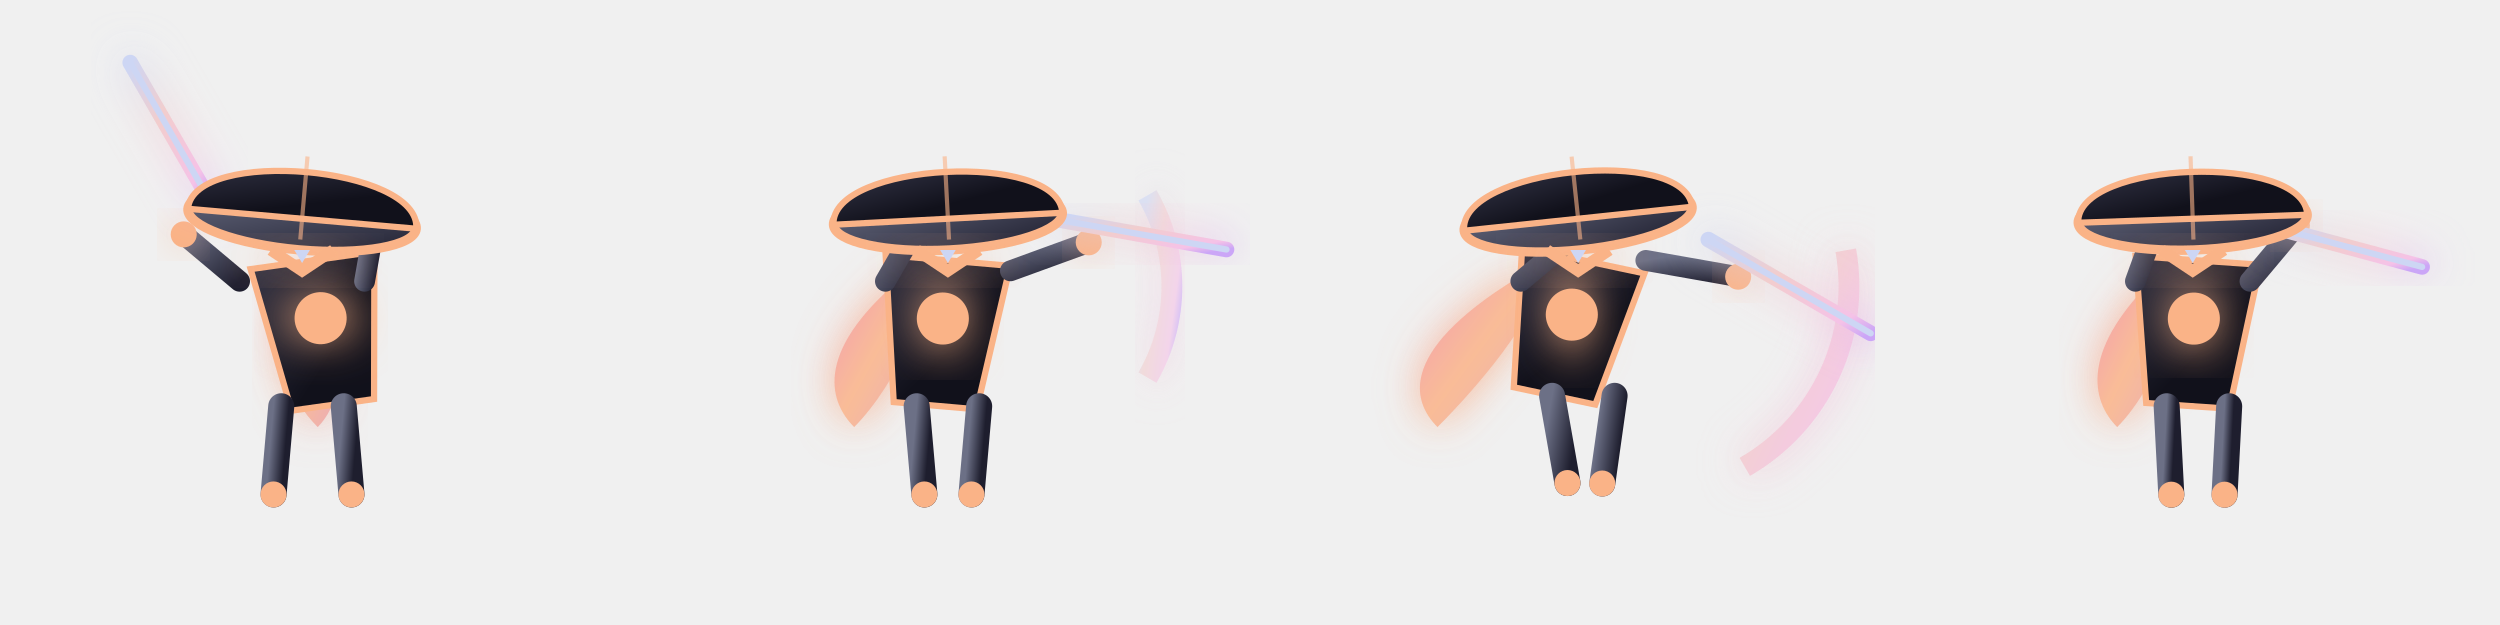
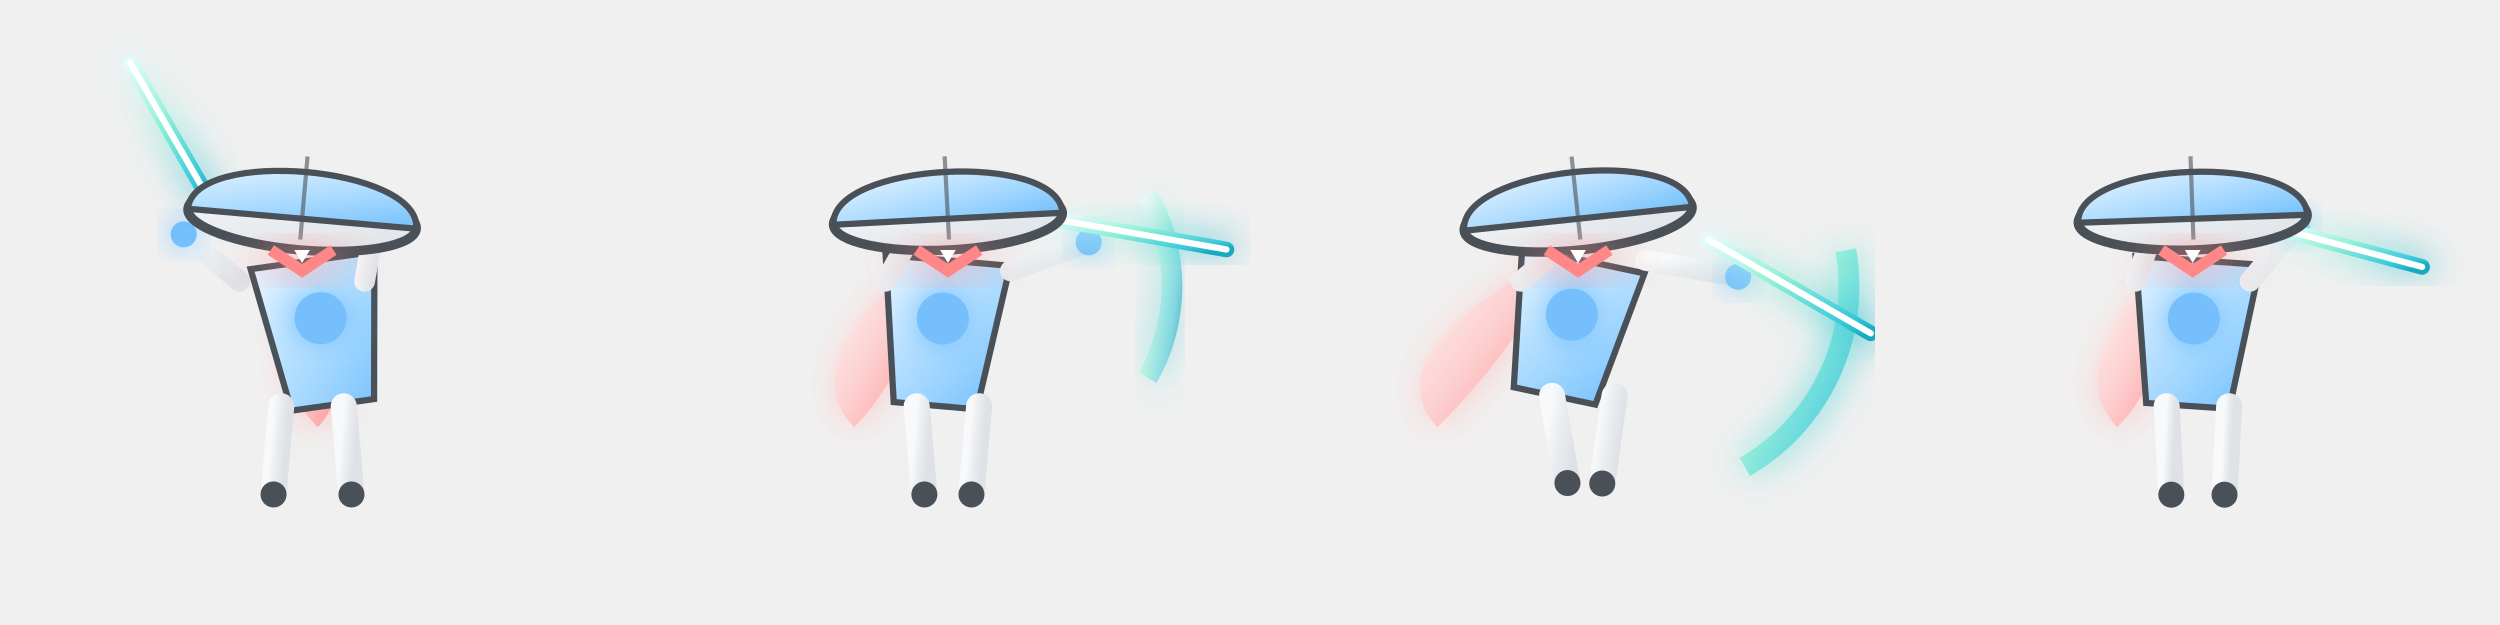
<svg xmlns="http://www.w3.org/2000/svg" viewBox="0 0 480 120" width="480" height="120">
  <defs>
    <filter id="goldGlow" x="-50%" y="-50%" width="200%" height="200%">
-       <feGaussianBlur stdDeviation="4.5" result="blur" />
+       <feGaussianBlur stdDeviation="3" result="blur" />
      <feMerge>
        <feMergeNode in="blur" />
        <feMergeNode in="SourceGraphic" />
      </feMerge>
    </filter>
    <filter id="heavyGoldGlow" x="-80%" y="-80%" width="260%" height="260%">
-       <feGaussianBlur stdDeviation="7" result="blur1" />
-       <feGaussianBlur stdDeviation="2.5" result="blur2" />
+       <feGaussianBlur stdDeviation="5" result="blur1" />
+       <feGaussianBlur stdDeviation="1.5" result="blur2" />
      <feMerge>
        <feMergeNode in="blur1" />
        <feMergeNode in="blur2" />
        <feMergeNode in="SourceGraphic" />
      </feMerge>
    </filter>
    <filter id="sakuraGlow" x="-50%" y="-50%" width="200%" height="200%">
-       <feGaussianBlur stdDeviation="4" result="blur" />
+       <feGaussianBlur stdDeviation="3.5" result="blur" />
      <feMerge>
        <feMergeNode in="blur" />
        <feMergeNode in="SourceGraphic" />
      </feMerge>
    </filter>
    <filter id="inkMisty" x="-30%" y="-30%" width="160%" height="160%">
-       <feGaussianBlur stdDeviation="1.8" />
+       <feGaussianBlur stdDeviation="1.5" />
    </filter>
    <filter id="redGlow" x="-40%" y="-40%" width="180%" height="180%">
-       <feGaussianBlur stdDeviation="3.5" result="blur" />
+       <feGaussianBlur stdDeviation="3" result="blur" />
      <feMerge>
        <feMergeNode in="blur" />
        <feMergeNode in="SourceGraphic" />
      </feMerge>
    </filter>
    <linearGradient id="inkWashGrad" x1="0%" y1="0%" x2="100%" y2="100%">
-       <stop offset="0%" stop-color="#313244" />
-       <stop offset="60%" stop-color="#11111b" />
-       <stop offset="100%" stop-color="#11111b" />
+       <stop offset="0%" stop-color="#e7f5ff" />
+       <stop offset="60%" stop-color="#a5d8ff" />
+       <stop offset="100%" stop-color="#74c0fc" />
    </linearGradient>
    <linearGradient id="inkWashLight" x1="0%" y1="0%" x2="100%" y2="100%">
-       <stop offset="0%" stop-color="#6c7086" />
-       <stop offset="50%" stop-color="#45475a" />
-       <stop offset="100%" stop-color="#1e1e2e" />
+       <stop offset="0%" stop-color="#f8f9fa" />
+       <stop offset="50%" stop-color="#e9ecef" />
+       <stop offset="100%" stop-color="#dee2e6" />
    </linearGradient>
    <linearGradient id="spiritGold" x1="0%" y1="0%" x2="100%" y2="0%">
-       <stop offset="0%" stop-color="#cdd6f4" />
-       <stop offset="35%" stop-color="#f9e2af" />
-       <stop offset="75%" stop-color="#fab387" />
-       <stop offset="100%" stop-color="#fab387" />
+       <stop offset="0%" stop-color="#fff9db" />
+       <stop offset="35%" stop-color="#ffe066" />
+       <stop offset="75%" stop-color="#ffd43b" />
+       <stop offset="100%" stop-color="#fab005" />
    </linearGradient>
    <linearGradient id="sacredMaple" x1="0%" y1="0%" x2="100%" y2="100%">
-       <stop offset="0%" stop-color="#f38ba8" />
-       <stop offset="50%" stop-color="#fab387" />
-       <stop offset="100%" stop-color="#eba0ac" />
+       <stop offset="0%" stop-color="#fff5f5" />
+       <stop offset="50%" stop-color="#ffc9c9" />
+       <stop offset="100%" stop-color="#ff8787" />
    </linearGradient>
    <linearGradient id="sakuraBlade" x1="0%" y1="0%" x2="100%" y2="100%">
-       <stop offset="0%" stop-color="#cdd6f4" />
-       <stop offset="40%" stop-color="#f2cdcd" />
-       <stop offset="85%" stop-color="#f5c2e7" />
-       <stop offset="100%" stop-color="#cba6f7" />
+       <stop offset="0%" stop-color="#e3fafc" />
+       <stop offset="40%" stop-color="#96f2d7" />
+       <stop offset="85%" stop-color="#3bc9db" />
+       <stop offset="100%" stop-color="#15aabf" />
    </linearGradient>
    <linearGradient id="crimsonGaze" x1="0%" y1="0%" x2="100%" y2="100%">
-       <stop offset="0%" stop-color="#f38ba8" />
-       <stop offset="60%" stop-color="#eba0ac" />
-       <stop offset="100%" stop-color="#1e1e2e" />
+       <stop offset="0%" stop-color="#ff8787" />
+       <stop offset="60%" stop-color="#ff6b6b" />
+       <stop offset="100%" stop-color="#495057" />
    </linearGradient>
  </defs>
  <g transform="translate(0, 0)">
    <clipPath id="frame0">
      <rect x="0" y="0" width="120" height="120" />
    </clipPath>
    <g clip-path="url(#frame0)">
      <path d="M 57.8 52 C 50 67 56 77 61 82 C 69 74 63.8 56 57.8 52" fill="url(#sacredMaple)" opacity="0.85" filter="url(#sakuraGlow)" />
      <g transform="rotate(-8 60 50)">
-         <path d="M 48 50 L 72 50 L 68 78 L 52 78 Z" fill="url(#inkWashGrad)" stroke="#fab387" stroke-width="1.2" />
-         <circle cx="60" cy="61.2" r="5" fill="#fab387" filter="url(#goldGlow)" />
+         <path d="M 48 50 L 72 50 L 68 78 L 52 78 Z" fill="url(#inkWashGrad)" stroke="#495057" stroke-width="1.2" />
+         <circle cx="60" cy="61.2" r="5" fill="#74c0fc" filter="url(#goldGlow)" />
      </g>
      <line x1="54" y1="78" x2="52.518" y2="94.935" stroke="url(#inkWashLight)" stroke-width="5" stroke-linecap="round" />
      <line x1="66" y1="78" x2="67.482" y2="94.935" stroke="url(#inkWashLight)" stroke-width="5" stroke-linecap="round" />
-       <circle cx="52.518" cy="94.935" r="2.5" fill="#fab387" />
-       <circle cx="67.482" cy="94.935" r="2.5" fill="#fab387" />
+       <circle cx="52.518" cy="94.935" r="2.5" fill="#495057" />
+       <circle cx="67.482" cy="94.935" r="2.5" fill="#495057" />
      <line x1="46" y1="54" x2="35.275" y2="45.001" stroke="url(#inkWashLight)" stroke-width="4" stroke-linecap="round" />
-       <circle cx="35.275" cy="45.001" r="2.5" fill="#fab387" filter="url(#goldGlow)" />
+       <circle cx="35.275" cy="45.001" r="2.5" fill="#74c0fc" filter="url(#goldGlow)" />
      <line x1="70" y1="54" x2="72.084" y2="42.182" stroke="url(#inkWashLight)" stroke-width="4" stroke-linecap="round" />
-       <circle cx="72.084" cy="42.182" r="2.5" fill="#fab387" filter="url(#goldGlow)" />
+       <circle cx="72.084" cy="42.182" r="2.5" fill="#74c0fc" filter="url(#goldGlow)" />
      <line x1="40" y1="38" x2="25" y2="12.019" stroke="url(#sakuraBlade)" stroke-width="3" stroke-linecap="round" filter="url(#sakuraGlow)" />
-       <line x1="40" y1="38" x2="25" y2="12.019" stroke="#cdd6f4" stroke-width="1.2" stroke-linecap="round" />
+       <line x1="40" y1="38" x2="25" y2="12.019" stroke="#ffffff" stroke-width="1.2" stroke-linecap="round" />
      <g transform="rotate(5 58 42)">
-         <ellipse cx="58" cy="42" rx="22" ry="6" fill="url(#inkWashLight)" stroke="#fab387" stroke-width="1.8" />
-         <path d="M 36 42 C 36 30 80 30 80 42 Z" fill="url(#inkWashGrad)" stroke="#fab387" stroke-width="1.2" />
-         <line x1="58" y1="30" x2="58" y2="46" stroke="#fab387" stroke-width="0.8" opacity="0.6" />
+         <ellipse cx="58" cy="42" rx="22" ry="6" fill="url(#inkWashLight)" stroke="#495057" stroke-width="1.8" />
+         <path d="M 36 42 C 36 30 80 30 80 42 Z" fill="url(#inkWashGrad)" stroke="#495057" stroke-width="1.2" />
+         <line x1="58" y1="30" x2="58" y2="46" stroke="#495057" stroke-width="0.8" opacity="0.6" />
      </g>
-       <path d="M 52 48 L 58 52 L 64 48" fill="none" stroke="#fab387" stroke-width="2.2" filter="url(#heavyGoldGlow)" />
-       <polygon points="56.5,48 58,50.5 59.5,48" fill="#cdd6f4" />
+       <path d="M 52 48 L 58 52 L 64 48" fill="none" stroke="#ff8787" stroke-width="2.2" filter="url(#heavyGoldGlow)" />
+       <polygon points="56.5,48 58,50.5 59.5,48" fill="#ffffff" />
    </g>
  </g>
  <g transform="translate(120, 0)">
    <clipPath id="frame1">
      <rect x="0" y="0" width="120" height="120" />
    </clipPath>
    <g clip-path="url(#frame1)">
      <path d="M 100.311 37.5 A 35 35 0 0 1 100.311 72.5" fill="none" stroke="url(#sakuraBlade)" stroke-width="4" opacity="0.6" filter="url(#sakuraGlow)" />
      <path d="M 54.8 52 C 36 67 39 77 44 82 C 52 74 60.8 56 54.8 52" fill="url(#sacredMaple)" opacity="0.85" filter="url(#sakuraGlow)" />
      <g transform="rotate(5 62 50)">
-         <path d="M 50 50 L 74 50 L 70 78 L 54 78 Z" fill="url(#inkWashGrad)" stroke="#fab387" stroke-width="1.2" />
-         <circle cx="62" cy="61.2" r="5" fill="#fab387" filter="url(#goldGlow)" />
+         <path d="M 50 50 L 74 50 L 70 78 L 54 78 Z" fill="url(#inkWashGrad)" stroke="#495057" stroke-width="1.2" />
+         <circle cx="62" cy="61.2" r="5" fill="#74c0fc" filter="url(#goldGlow)" />
      </g>
      <line x1="56" y1="78" x2="57.482" y2="94.935" stroke="url(#inkWashLight)" stroke-width="5" stroke-linecap="round" />
      <line x1="68" y1="78" x2="66.518" y2="94.935" stroke="url(#inkWashLight)" stroke-width="5" stroke-linecap="round" />
-       <circle cx="57.482" cy="94.935" r="2.5" fill="#fab387" />
-       <circle cx="66.518" cy="94.935" r="2.5" fill="#fab387" />
+       <circle cx="57.482" cy="94.935" r="2.5" fill="#495057" />
+       <circle cx="66.518" cy="94.935" r="2.5" fill="#495057" />
      <line x1="50" y1="54" x2="57" y2="41.876" stroke="url(#inkWashLight)" stroke-width="4" stroke-linecap="round" />
-       <circle cx="57" cy="41.876" r="2.5" fill="#fab387" filter="url(#goldGlow)" />
+       <circle cx="57" cy="41.876" r="2.5" fill="#74c0fc" filter="url(#goldGlow)" />
      <line x1="74" y1="52" x2="89.035" y2="46.528" stroke="url(#inkWashLight)" stroke-width="4" stroke-linecap="round" />
-       <circle cx="89.035" cy="46.528" r="2.5" fill="#fab387" filter="url(#goldGlow)" />
+       <circle cx="89.035" cy="46.528" r="2.5" fill="#74c0fc" filter="url(#goldGlow)" />
      <line x1="82" y1="42" x2="115.483" y2="47.904" stroke="url(#sakuraBlade)" stroke-width="3" stroke-linecap="round" filter="url(#sakuraGlow)" />
-       <line x1="82" y1="42" x2="115.483" y2="47.904" stroke="#cdd6f4" stroke-width="1.2" stroke-linecap="round" />
+       <line x1="82" y1="42" x2="115.483" y2="47.904" stroke="#ffffff" stroke-width="1.2" stroke-linecap="round" />
      <g transform="rotate(-3 62 42)">
-         <ellipse cx="62" cy="42" rx="22" ry="6" fill="url(#inkWashLight)" stroke="#fab387" stroke-width="1.8" />
-         <path d="M 40 42 C 40 30 84 30 84 42 Z" fill="url(#inkWashGrad)" stroke="#fab387" stroke-width="1.2" />
-         <line x1="62" y1="30" x2="62" y2="46" stroke="#fab387" stroke-width="0.8" opacity="0.6" />
+         <ellipse cx="62" cy="42" rx="22" ry="6" fill="url(#inkWashLight)" stroke="#495057" stroke-width="1.8" />
+         <path d="M 40 42 C 40 30 84 30 84 42 Z" fill="url(#inkWashGrad)" stroke="#495057" stroke-width="1.2" />
+         <line x1="62" y1="30" x2="62" y2="46" stroke="#495057" stroke-width="0.8" opacity="0.6" />
      </g>
-       <path d="M 56 48 L 62 52 L 68 48" fill="none" stroke="#fab387" stroke-width="2.2" filter="url(#heavyGoldGlow)" />
-       <polygon points="60.5,48 62,50.5 63.5,48" fill="#cdd6f4" />
+       <path d="M 56 48 L 62 52 L 68 48" fill="none" stroke="#ff8787" stroke-width="2.2" filter="url(#heavyGoldGlow)" />
+       <polygon points="60.5,48 62,50.5 63.5,48" fill="#ffffff" />
    </g>
  </g>
  <g transform="translate(240, 0)">
    <clipPath id="frame2">
      <rect x="0" y="0" width="120" height="120" />
    </clipPath>
    <g clip-path="url(#frame2)">
      <path d="M 114.392 48.054 A 40 40 0 0 1 95 89.641" fill="none" stroke="url(#sakuraBlade)" stroke-width="4" opacity="0.9" filter="url(#sakuraGlow)" />
      <path d="M 53.6 52 C 28 67 31 77 36 82 C 44 74 59.6 56 53.6 52" fill="url(#sacredMaple)" opacity="0.85" filter="url(#sakuraGlow)" />
      <g transform="rotate(12 64 50)">
-         <path d="M 52 50 L 76 50 L 72 76.6 L 56 76.6 Z" fill="url(#inkWashGrad)" stroke="#fab387" stroke-width="1.2" />
-         <circle cx="64" cy="60.64" r="5" fill="#fab387" filter="url(#goldGlow)" />
+         <path d="M 52 50 L 76 50 L 72 76.6 L 56 76.6 Z" fill="url(#inkWashGrad)" stroke="#495057" stroke-width="1.2" />
+         <circle cx="64" cy="60.64" r="5" fill="#74c0fc" filter="url(#goldGlow)" />
      </g>
      <line x1="58" y1="76" x2="60.952" y2="92.742" stroke="url(#inkWashLight)" stroke-width="5" stroke-linecap="round" />
      <line x1="70" y1="76" x2="67.634" y2="92.835" stroke="url(#inkWashLight)" stroke-width="5" stroke-linecap="round" />
-       <circle cx="60.952" cy="92.742" r="2.5" fill="#fab387" />
-       <circle cx="67.634" cy="92.835" r="2.5" fill="#fab387" />
+       <circle cx="60.952" cy="92.742" r="2.5" fill="#495057" />
+       <circle cx="67.634" cy="92.835" r="2.5" fill="#495057" />
      <line x1="52" y1="54" x2="62.725" y2="45.001" stroke="url(#inkWashLight)" stroke-width="4" stroke-linecap="round" />
-       <circle cx="62.725" cy="45.001" r="2.5" fill="#fab387" filter="url(#goldGlow)" />
+       <circle cx="62.725" cy="45.001" r="2.5" fill="#74c0fc" filter="url(#goldGlow)" />
      <line x1="76" y1="50" x2="93.727" y2="53.126" stroke="url(#inkWashLight)" stroke-width="4" stroke-linecap="round" />
-       <circle cx="93.727" cy="53.126" r="2.5" fill="#fab387" filter="url(#goldGlow)" />
+       <circle cx="93.727" cy="53.126" r="2.5" fill="#74c0fc" filter="url(#goldGlow)" />
      <line x1="88" y1="46" x2="119.177" y2="64" stroke="url(#sakuraBlade)" stroke-width="3" stroke-linecap="round" filter="url(#sakuraGlow)" />
-       <line x1="88" y1="46" x2="119.177" y2="64" stroke="#cdd6f4" stroke-width="1.2" stroke-linecap="round" />
+       <line x1="88" y1="46" x2="119.177" y2="64" stroke="#ffffff" stroke-width="1.2" stroke-linecap="round" />
      <g transform="rotate(-6 63 42)">
-         <ellipse cx="63" cy="42" rx="22" ry="6" fill="url(#inkWashLight)" stroke="#fab387" stroke-width="1.8" />
-         <path d="M 41 42 C 41 30 85 30 85 42 Z" fill="url(#inkWashGrad)" stroke="#fab387" stroke-width="1.2" />
-         <line x1="63" y1="30" x2="63" y2="46" stroke="#fab387" stroke-width="0.8" opacity="0.6" />
+         <ellipse cx="63" cy="42" rx="22" ry="6" fill="url(#inkWashLight)" stroke="#495057" stroke-width="1.8" />
+         <path d="M 41 42 C 41 30 85 30 85 42 Z" fill="url(#inkWashGrad)" stroke="#495057" stroke-width="1.2" />
+         <line x1="63" y1="30" x2="63" y2="46" stroke="#495057" stroke-width="0.8" opacity="0.6" />
      </g>
-       <path d="M 57 48 L 63 52 L 69 48" fill="none" stroke="#fab387" stroke-width="2.2" filter="url(#heavyGoldGlow)" />
-       <polygon points="61.5,48 63,50.5 64.5,48" fill="#cdd6f4" />
+       <path d="M 57 48 L 63 52 L 69 48" fill="none" stroke="#ff8787" stroke-width="2.2" filter="url(#heavyGoldGlow)" />
+       <polygon points="61.5,48 63,50.5 64.5,48" fill="#ffffff" />
    </g>
  </g>
  <g transform="translate(360, 0)">
    <clipPath id="frame3">
      <rect x="0" y="0" width="120" height="120" />
    </clipPath>
    <g clip-path="url(#frame3)">
      <path d="M 55.1 52 C 39 67 41.5 77 46.5 82 C 54.5 74 61.1 56 55.1 52" fill="url(#sacredMaple)" opacity="0.85" filter="url(#sakuraGlow)" />
      <g transform="rotate(4 62 50)">
-         <path d="M 50 50 L 74 50 L 70 78 L 54 78 Z" fill="url(#inkWashGrad)" stroke="#fab387" stroke-width="1.2" />
-         <circle cx="62" cy="61.2" r="5" fill="#fab387" filter="url(#goldGlow)" />
+         <path d="M 50 50 L 74 50 L 70 78 L 54 78 Z" fill="url(#inkWashGrad)" stroke="#495057" stroke-width="1.2" />
+         <circle cx="62" cy="61.2" r="5" fill="#74c0fc" filter="url(#goldGlow)" />
      </g>
      <line x1="56" y1="78" x2="56.89" y2="94.977" stroke="url(#inkWashLight)" stroke-width="5" stroke-linecap="round" />
      <line x1="68" y1="78" x2="67.11" y2="94.977" stroke="url(#inkWashLight)" stroke-width="5" stroke-linecap="round" />
-       <circle cx="56.89" cy="94.977" r="2.5" fill="#fab387" />
-       <circle cx="67.11" cy="94.977" r="2.5" fill="#fab387" />
+       <circle cx="56.89" cy="94.977" r="2.5" fill="#495057" />
+       <circle cx="67.11" cy="94.977" r="2.5" fill="#495057" />
      <line x1="50" y1="54" x2="54.104" y2="42.724" stroke="url(#inkWashLight)" stroke-width="4" stroke-linecap="round" />
-       <circle cx="54.104" cy="42.724" r="2.5" fill="#fab387" filter="url(#goldGlow)" />
+       <circle cx="54.104" cy="42.724" r="2.5" fill="#74c0fc" filter="url(#goldGlow)" />
      <line x1="72" y1="54" x2="80.999" y2="43.275" stroke="url(#inkWashLight)" stroke-width="4" stroke-linecap="round" />
-       <circle cx="80.999" cy="43.275" r="2.5" fill="#fab387" filter="url(#goldGlow)" />
+       <circle cx="80.999" cy="43.275" r="2.5" fill="#74c0fc" filter="url(#goldGlow)" />
      <line x1="78" y1="44" x2="105.046" y2="51.247" stroke="url(#sakuraBlade)" stroke-width="3" stroke-linecap="round" filter="url(#sakuraGlow)" />
-       <line x1="78" y1="44" x2="105.046" y2="51.247" stroke="#cdd6f4" stroke-width="1.2" stroke-linecap="round" />
+       <line x1="78" y1="44" x2="105.046" y2="51.247" stroke="#ffffff" stroke-width="1.2" stroke-linecap="round" />
      <g transform="rotate(-2 61 42)">
-         <ellipse cx="61" cy="42" rx="22" ry="6" fill="url(#inkWashLight)" stroke="#fab387" stroke-width="1.8" />
-         <path d="M 39 42 C 39 30 83 30 83 42 Z" fill="url(#inkWashGrad)" stroke="#fab387" stroke-width="1.2" />
-         <line x1="61" y1="30" x2="61" y2="46" stroke="#fab387" stroke-width="0.8" opacity="0.6" />
+         <ellipse cx="61" cy="42" rx="22" ry="6" fill="url(#inkWashLight)" stroke="#495057" stroke-width="1.8" />
+         <path d="M 39 42 C 39 30 83 30 83 42 Z" fill="url(#inkWashGrad)" stroke="#495057" stroke-width="1.2" />
+         <line x1="61" y1="30" x2="61" y2="46" stroke="#495057" stroke-width="0.8" opacity="0.6" />
      </g>
-       <path d="M 55 48 L 61 52 L 67 48" fill="none" stroke="#fab387" stroke-width="2.2" filter="url(#heavyGoldGlow)" />
-       <polygon points="59.5,48 61,50.5 62.5,48" fill="#cdd6f4" />
+       <path d="M 55 48 L 61 52 L 67 48" fill="none" stroke="#ff8787" stroke-width="2.2" filter="url(#heavyGoldGlow)" />
+       <polygon points="59.5,48 61,50.5 62.5,48" fill="#ffffff" />
    </g>
  </g>
</svg>
